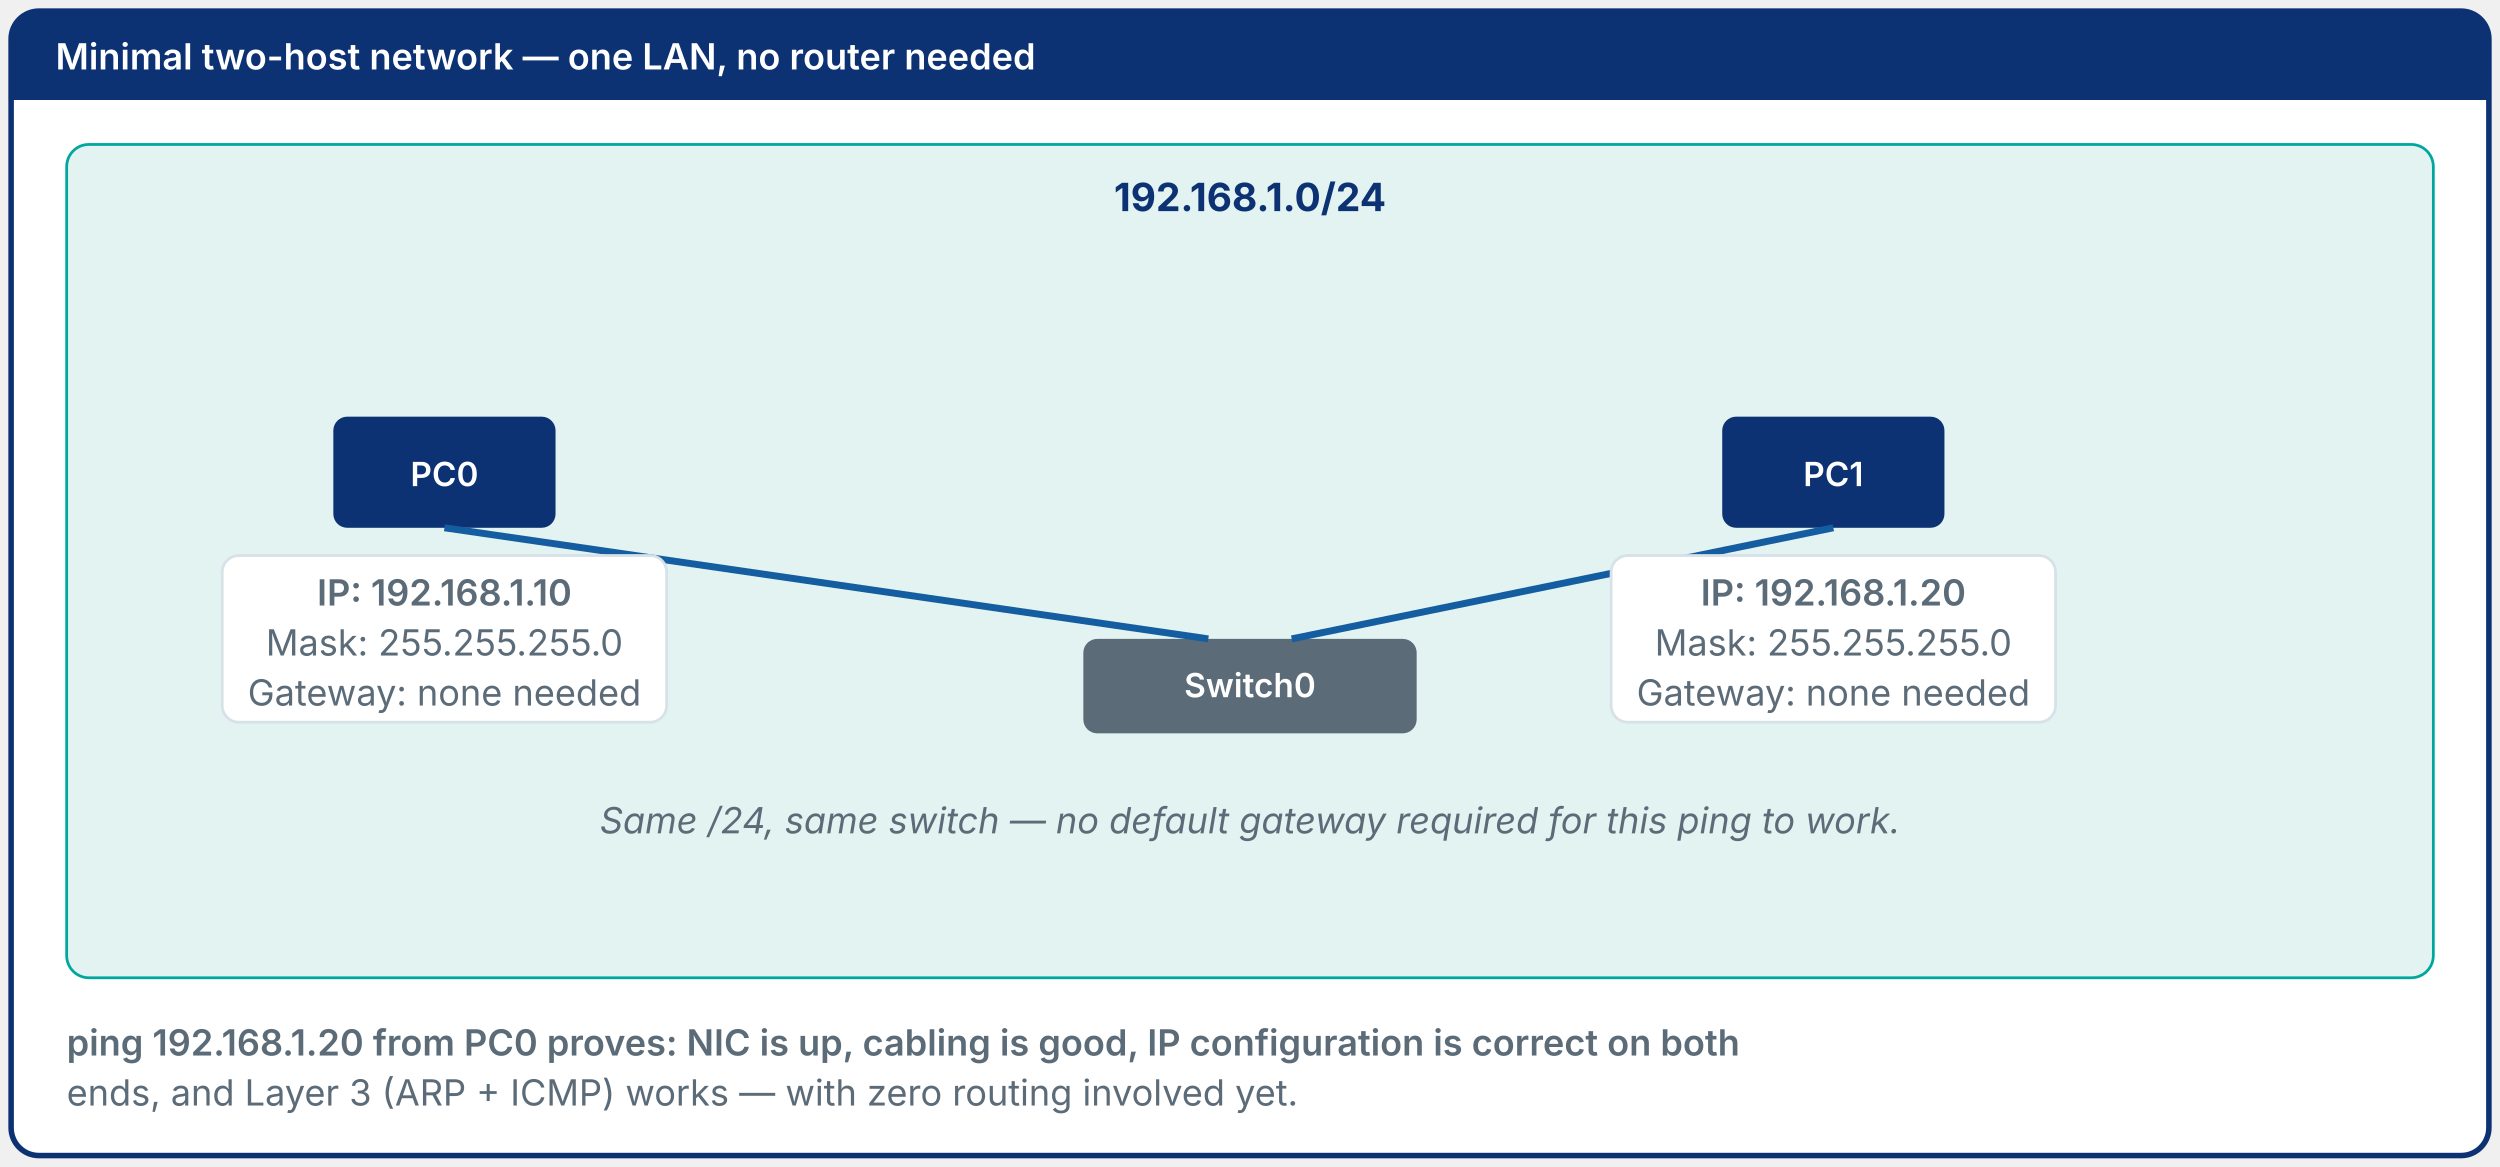
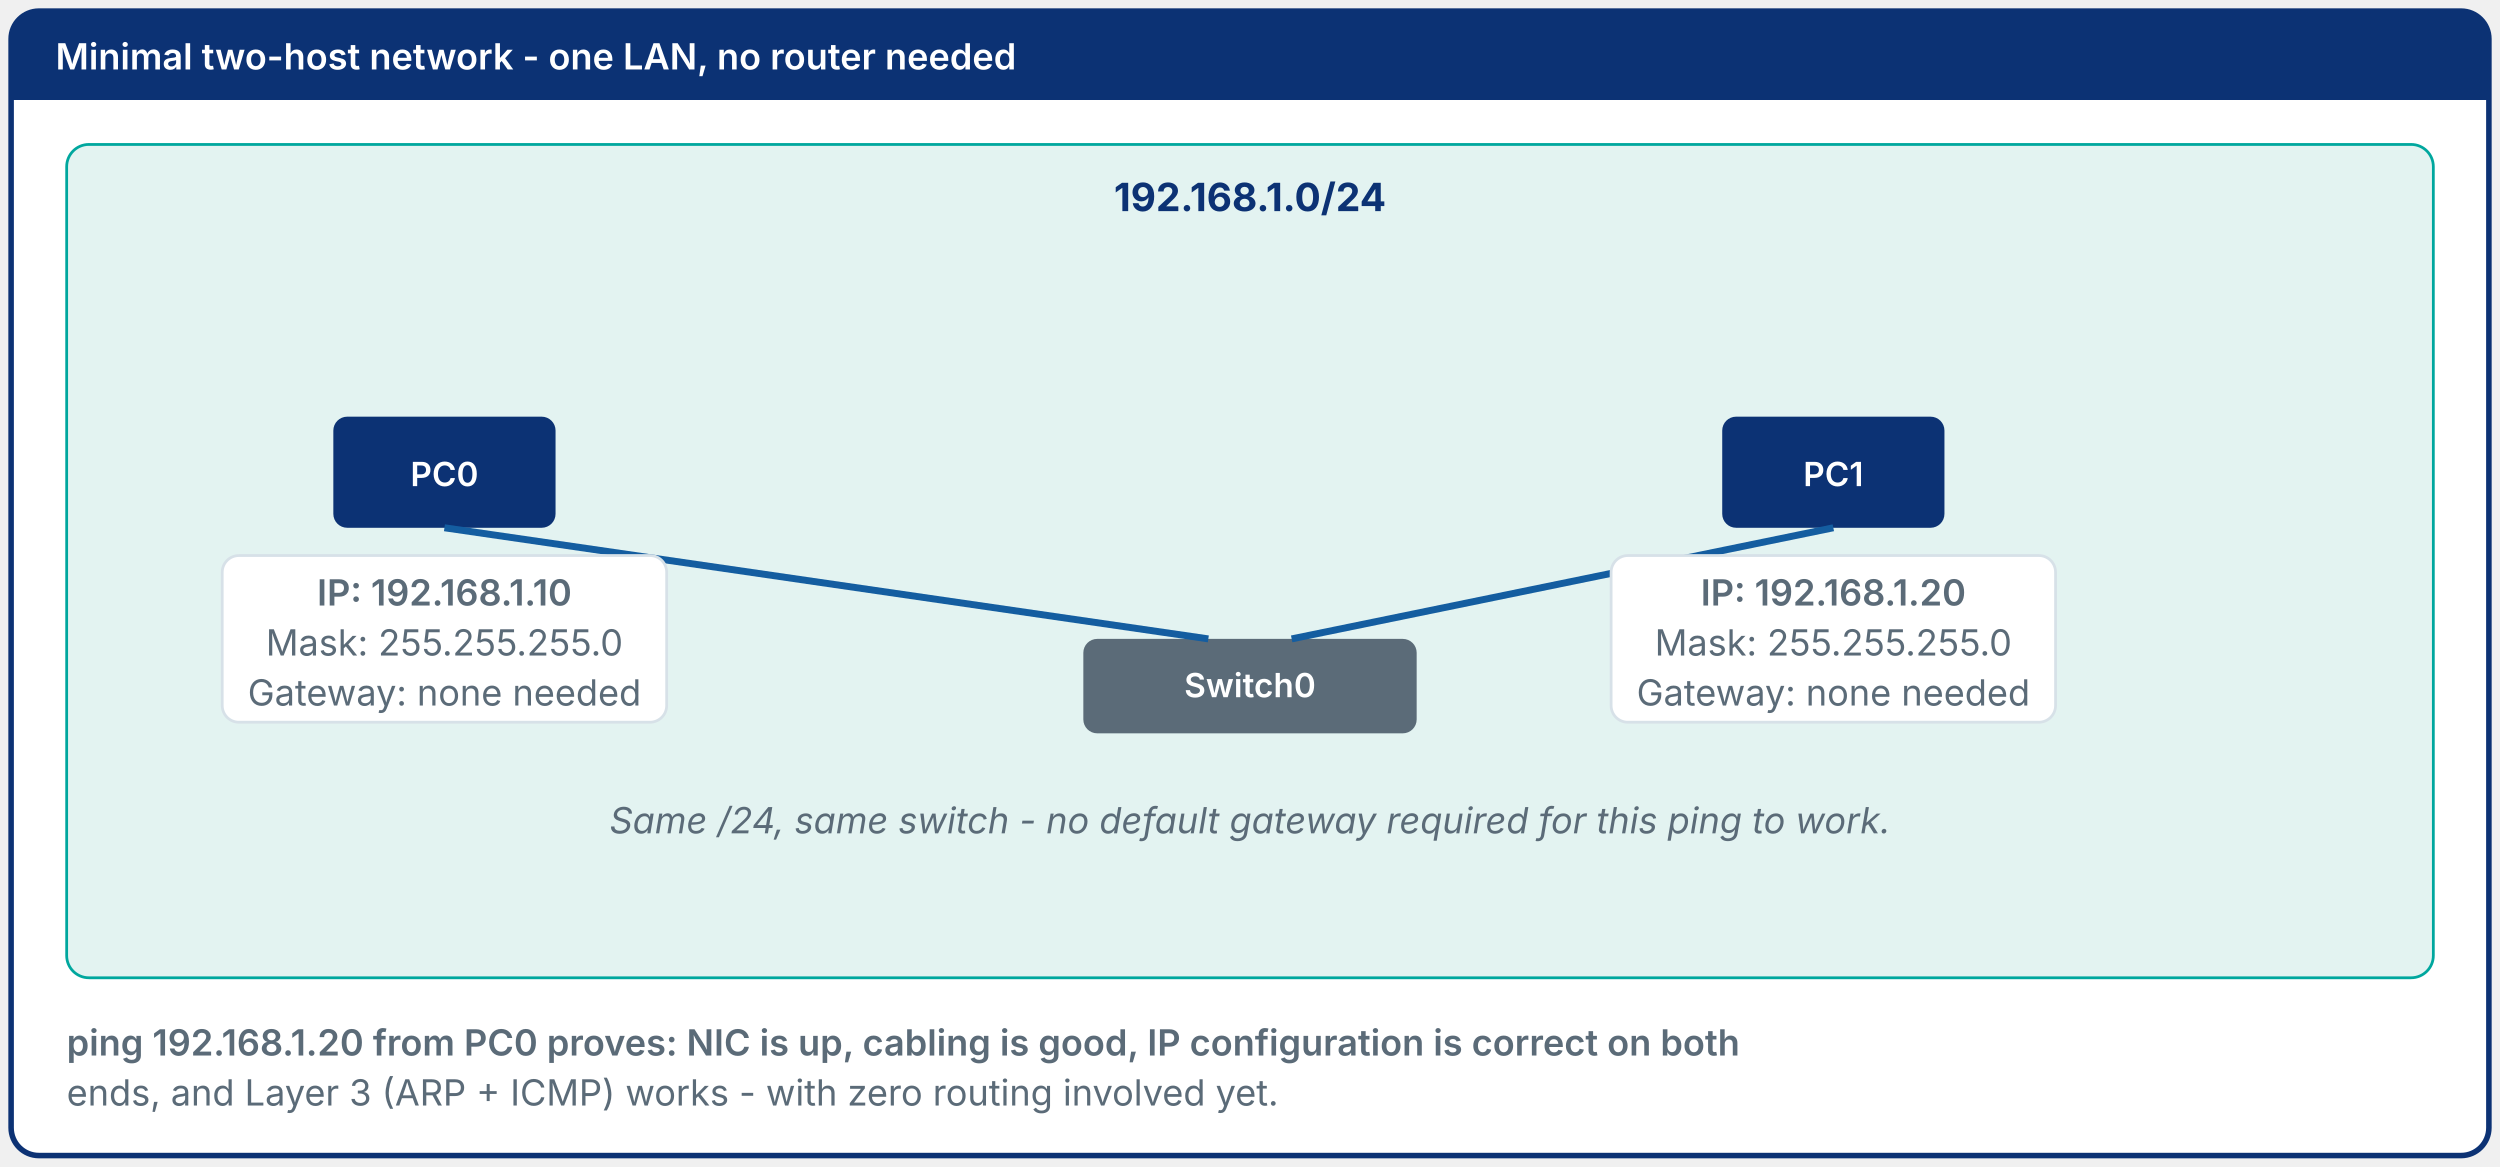
<svg xmlns="http://www.w3.org/2000/svg" viewBox="0 0 900 420" role="img" aria-labelledby="twohost-title">
  <style>
  .lbl { font-family: system-ui, -apple-system, sans-serif; fill: #1A1A1A; font-size: 14px; }
  .lbl-sm { font-family: system-ui, -apple-system, sans-serif; fill: #5B6B78; font-size: 13px; }
  .lbl-w { font-family: system-ui, -apple-system, sans-serif; fill: #ffffff; font-size: 12px; font-weight: 600; }
  .lbl-title { font-family: system-ui, -apple-system, sans-serif; fill: #fff; font-size: 13px; font-weight: 600; }
  .dev { fill: #0C3274; }
</style>
  <rect x="4" y="4" width="892" height="412" rx="10" fill="#ffffff" stroke="#0C3274" stroke-width="2" />
  <rect x="4" y="4" width="892" height="32" rx="10" fill="#0C3274" />
  <rect x="4" y="20" width="892" height="16" fill="#0C3274" />
-   <text x="20" y="25" class="lbl-title">Minimal two-host network — one LAN, no router needed</text>
+   <text x="20" y="25" class="lbl-title">Minimal two-host network - one LAN, no router needed</text>
  <rect x="24" y="52" width="852" height="300" rx="8" fill="#E3F3F1" stroke="#00A79E" />
  <text x="450" y="76" text-anchor="middle" class="lbl" style="font-weight:700;fill:#0C3274;">192.168.1.0/24</text>
  <rect x="120" y="150" width="80" height="40" rx="5" class="dev" />
  <text x="160" y="175" text-anchor="middle" class="lbl-w">PC0</text>
  <rect x="620" y="150" width="80" height="40" rx="5" class="dev" />
  <text x="660" y="175" text-anchor="middle" class="lbl-w">PC1</text>
  <rect x="390" y="230" width="120" height="34" rx="5" fill="#5B6B78" />
  <text x="450" y="251" text-anchor="middle" class="lbl-w">Switch0</text>
  <line x1="160" y1="190" x2="435" y2="230" stroke="#145DA0" stroke-width="2.5" />
  <line x1="660" y1="190" x2="465" y2="230" stroke="#145DA0" stroke-width="2.5" />
  <rect x="80" y="200" width="160" height="60" rx="6" fill="#ffffff" stroke="#D7E1E8" />
  <text x="160" y="218" text-anchor="middle" class="lbl-sm" style="font-weight:600;">IP: 192.168.1.10</text>
  <text x="160" y="236" text-anchor="middle" class="lbl-sm">Mask: 255.255.255.0</text>
  <text x="160" y="254" text-anchor="middle" class="lbl-sm">Gateway: none needed</text>
  <rect x="580" y="200" width="160" height="60" rx="6" fill="#ffffff" stroke="#D7E1E8" />
  <text x="660" y="218" text-anchor="middle" class="lbl-sm" style="font-weight:600;">IP: 192.168.1.20</text>
  <text x="660" y="236" text-anchor="middle" class="lbl-sm">Mask: 255.255.255.0</text>
  <text x="660" y="254" text-anchor="middle" class="lbl-sm">Gateway: none needed</text>
-   <text x="450" y="300" text-anchor="middle" class="lbl-sm" style="font-style:italic;">Same /24, same switch — no default gateway required for this ping to work.</text>
+   <text x="450" y="300" text-anchor="middle" class="lbl-sm" style="font-style:italic;">Same /24, same switch - no default gateway required for this ping to work.</text>
  <rect x="24" y="322" width="852" height="18" fill="none" />
  <text x="24" y="380" class="lbl-sm" style="font-weight:600;">ping 192.168.1.20 from PC0 proves: NIC is up, cabling is good, IP configuration is correct on both</text>
-   <text x="24" y="398" class="lbl-sm">ends, and Layer 3 (ARP + ICMP) works — with zero routing involved yet.</text>
+   <text x="24" y="398" class="lbl-sm">ends, and Layer 3 (ARP + ICMP) works - with zero routing involved yet.</text>
</svg>
